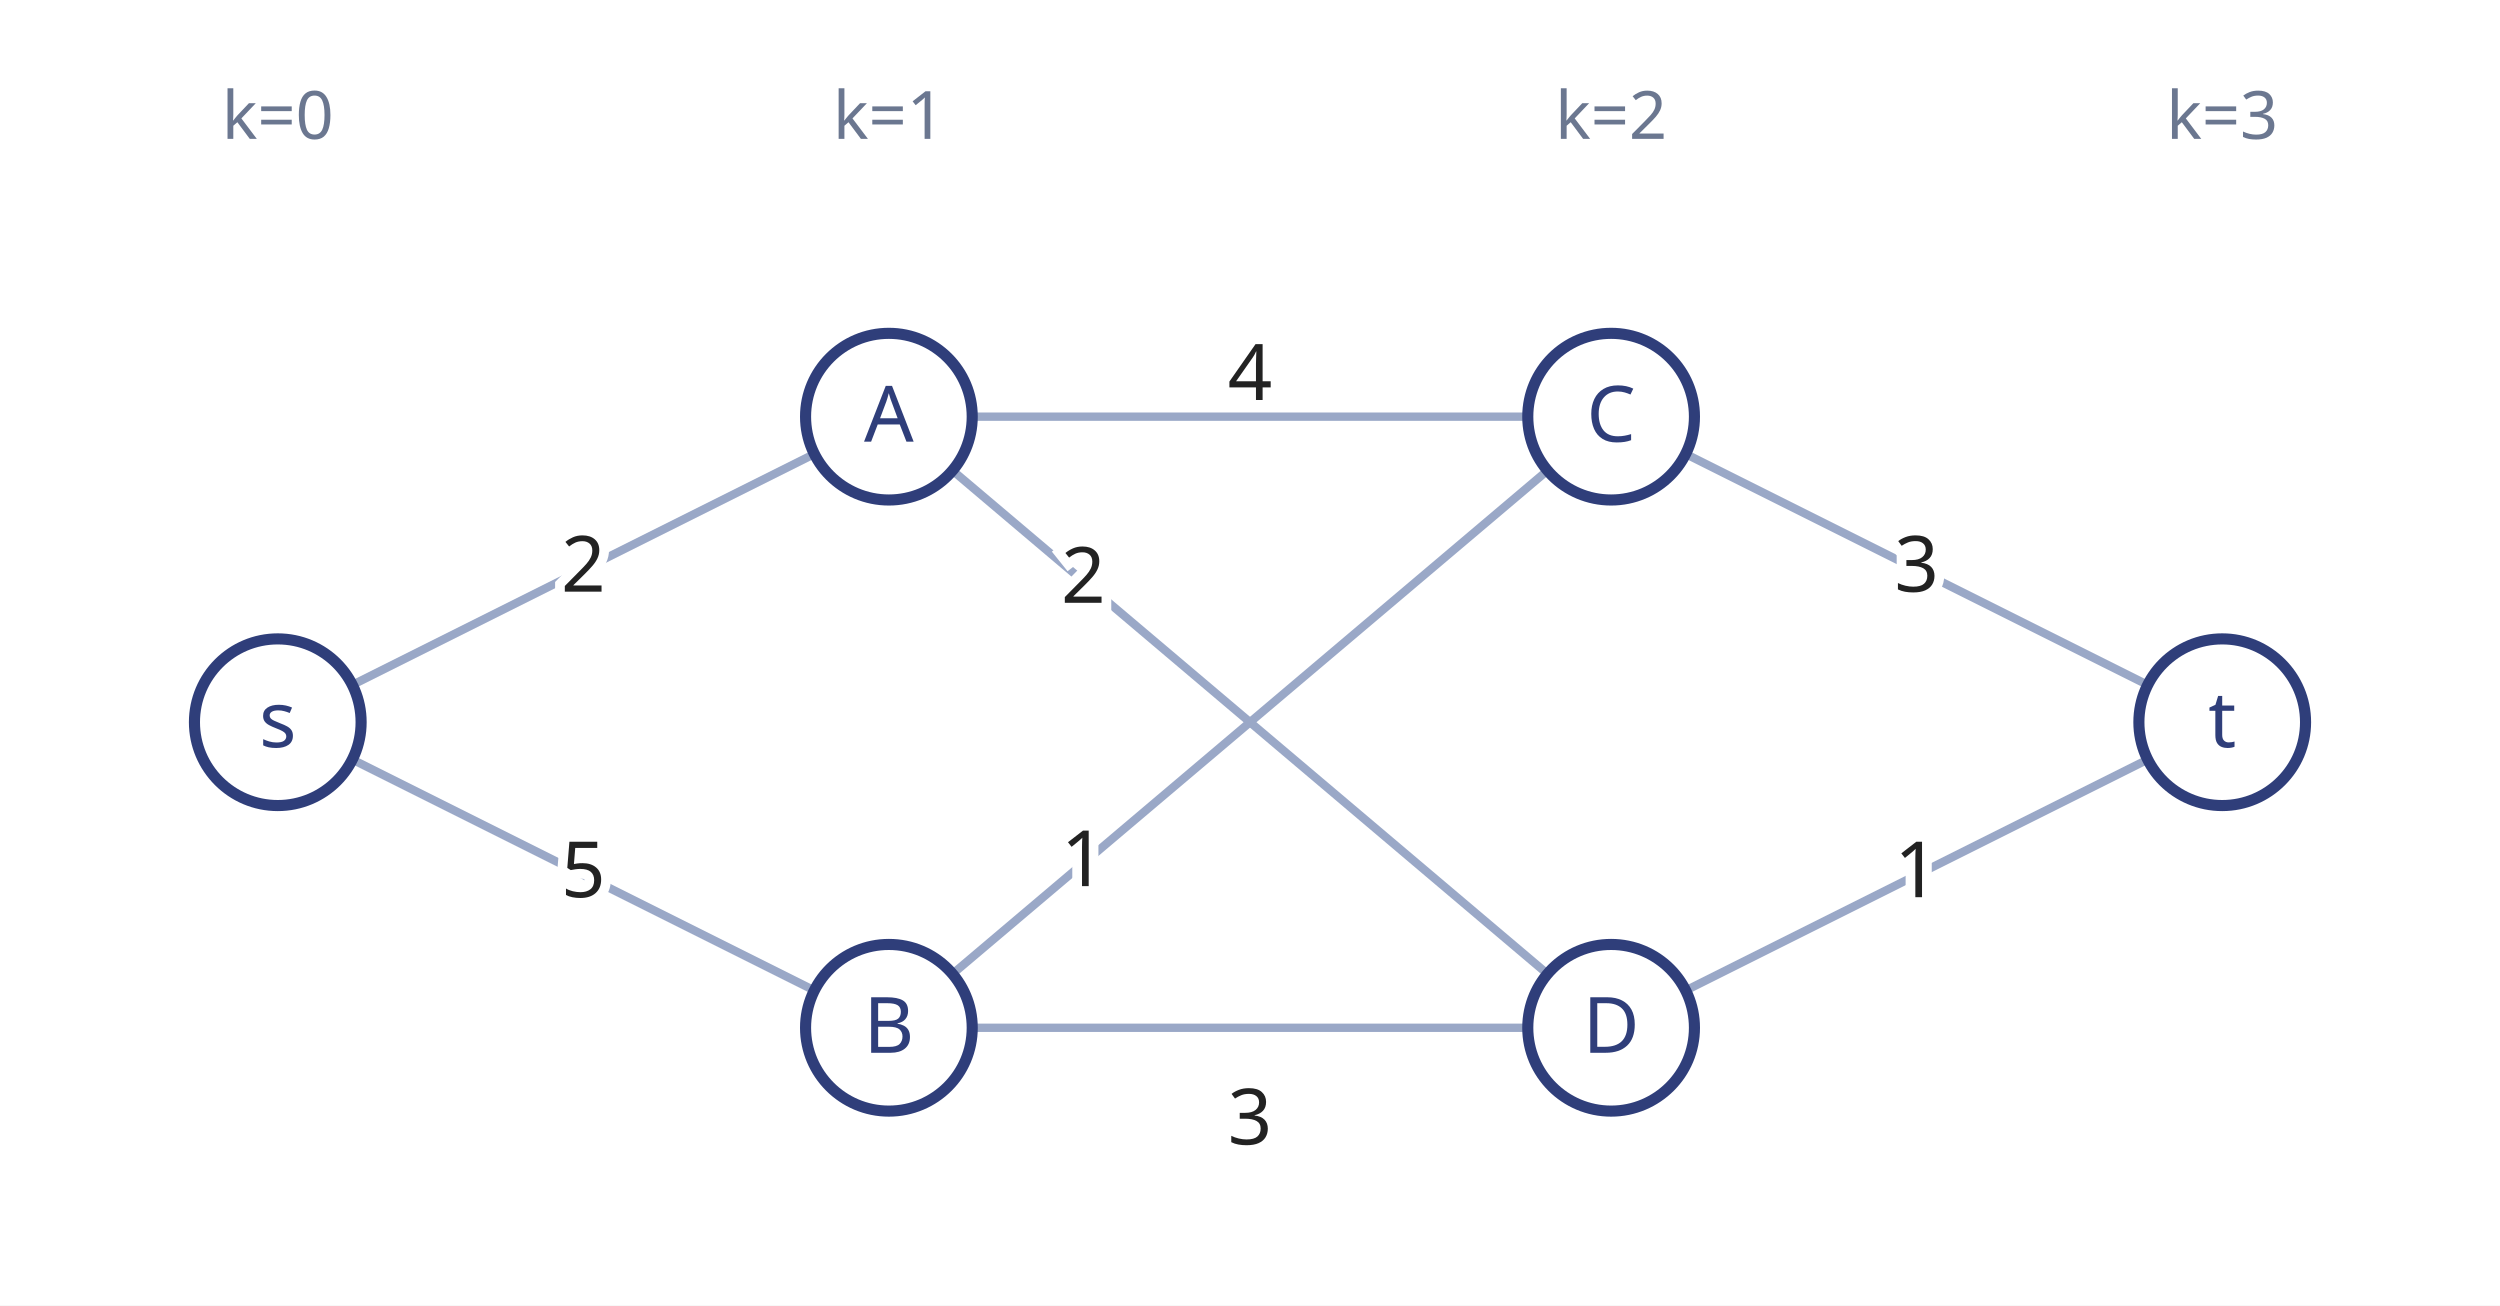
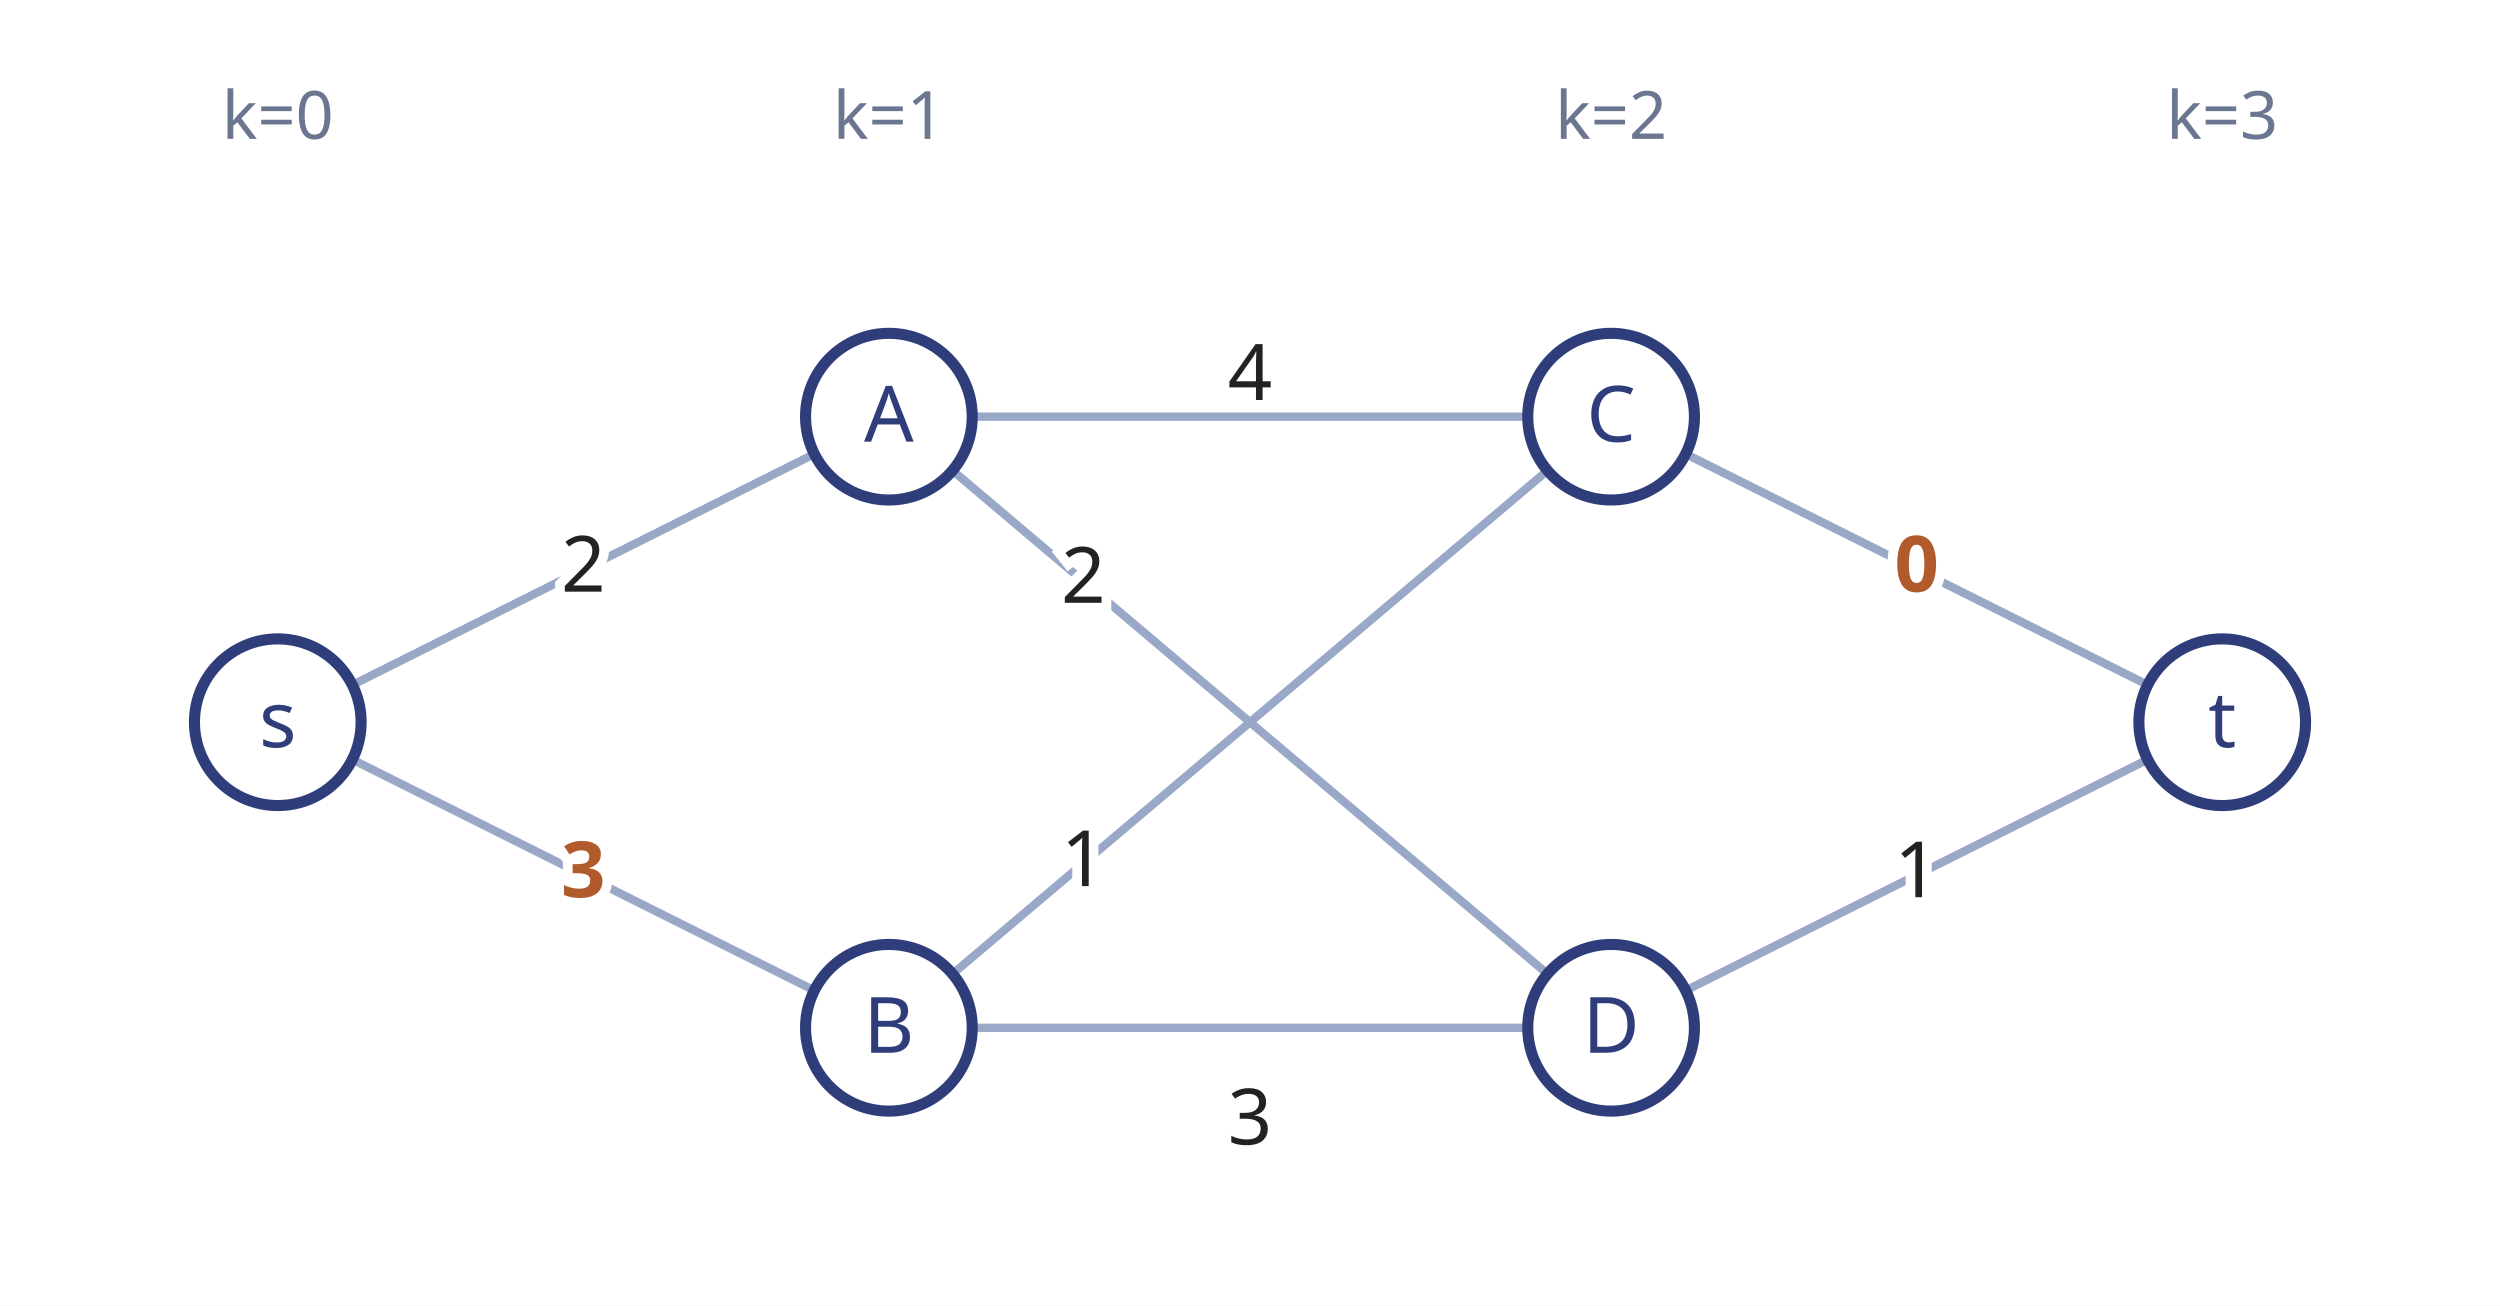
<svg xmlns="http://www.w3.org/2000/svg" viewBox="0 0 900 470" role="img" aria-labelledby="title desc">
  <rect width="900" height="470" fill="#fff" />
  <g font-family="sans-serif" font-size="24" fill="#6b7790" text-anchor="middle">
    <text x="100" y="50">k=0</text>
    <text x="320" y="50">k=1</text>
    <text x="580" y="50">k=2</text>
    <text x="800" y="50">k=3</text>
  </g>
  <line x1="100" y1="260" x2="320" y2="150" stroke="#9aa8c7" stroke-width="3" />
  <line x1="100" y1="260" x2="320" y2="370" stroke="#9aa8c7" stroke-width="3" />
  <line x1="320" y1="150" x2="580" y2="150" stroke="#9aa8c7" stroke-width="3" />
  <line x1="320" y1="150" x2="580" y2="370" stroke="#9aa8c7" stroke-width="3" />
  <line x1="320" y1="370" x2="580" y2="150" stroke="#9aa8c7" stroke-width="3" />
  <line x1="320" y1="370" x2="580" y2="370" stroke="#9aa8c7" stroke-width="3" />
  <line x1="580" y1="150" x2="800" y2="260" stroke="#9aa8c7" stroke-width="3" />
  <line x1="580" y1="370" x2="800" y2="260" stroke="#9aa8c7" stroke-width="3" />
  <text x="210" y="213" font-family="sans-serif" font-size="28" font-weight="400" fill="#222" text-anchor="middle" stroke="#fff" stroke-width="7" paint-order="stroke">2</text>
-   <text x="210" y="323" font-family="sans-serif" font-size="28" font-weight="400" fill="#222" text-anchor="middle" stroke="#fff" stroke-width="7" paint-order="stroke">5</text>
+   <text x="210" y="323" font-family="sans-serif" font-size="28" font-weight="700" fill="#b15a2b" text-anchor="middle" stroke="#fff" stroke-width="7" paint-order="stroke">3</text>
  <text x="450" y="144" font-family="sans-serif" font-size="28" font-weight="400" fill="#222" text-anchor="middle" stroke="#fff" stroke-width="7" paint-order="stroke">4</text>
  <text x="390" y="217" font-family="sans-serif" font-size="28" font-weight="400" fill="#222" text-anchor="middle" stroke="#fff" stroke-width="7" paint-order="stroke">2</text>
  <text x="390" y="319" font-family="sans-serif" font-size="28" font-weight="400" fill="#222" text-anchor="middle" stroke="#fff" stroke-width="7" paint-order="stroke">1</text>
  <text x="450" y="412" font-family="sans-serif" font-size="28" font-weight="400" fill="#222" text-anchor="middle" stroke="#fff" stroke-width="7" paint-order="stroke">3</text>
-   <text x="690" y="213" font-family="sans-serif" font-size="28" font-weight="400" fill="#222" text-anchor="middle" stroke="#fff" stroke-width="7" paint-order="stroke">3</text>
+   <text x="690" y="213" font-family="sans-serif" font-size="28" font-weight="700" fill="#b15a2b" text-anchor="middle" stroke="#fff" stroke-width="7" paint-order="stroke">0</text>
  <text x="690" y="323" font-family="sans-serif" font-size="28" font-weight="400" fill="#222" text-anchor="middle" stroke="#fff" stroke-width="7" paint-order="stroke">1</text>
  <circle cx="100" cy="260" r="30" fill="#fff" stroke="#2f3e7a" stroke-width="4" />
  <text x="100" y="269" font-family="sans-serif" font-size="28" text-anchor="middle" fill="#2f3e7a">s</text>
  <circle cx="320" cy="150" r="30" fill="#fff" stroke="#2f3e7a" stroke-width="4" />
  <text x="320" y="159" font-family="sans-serif" font-size="28" text-anchor="middle" fill="#2f3e7a">A</text>
  <circle cx="320" cy="370" r="30" fill="#fff" stroke="#2f3e7a" stroke-width="4" />
  <text x="320" y="379" font-family="sans-serif" font-size="28" text-anchor="middle" fill="#2f3e7a">B</text>
  <circle cx="580" cy="150" r="30" fill="#fff" stroke="#2f3e7a" stroke-width="4" />
  <text x="580" y="159" font-family="sans-serif" font-size="28" text-anchor="middle" fill="#2f3e7a">C</text>
  <circle cx="580" cy="370" r="30" fill="#fff" stroke="#2f3e7a" stroke-width="4" />
  <text x="580" y="379" font-family="sans-serif" font-size="28" text-anchor="middle" fill="#2f3e7a">D</text>
  <circle cx="800" cy="260" r="30" fill="#fff" stroke="#2f3e7a" stroke-width="4" />
  <text x="800" y="269" font-family="sans-serif" font-size="28" text-anchor="middle" fill="#2f3e7a">t</text>
</svg>
